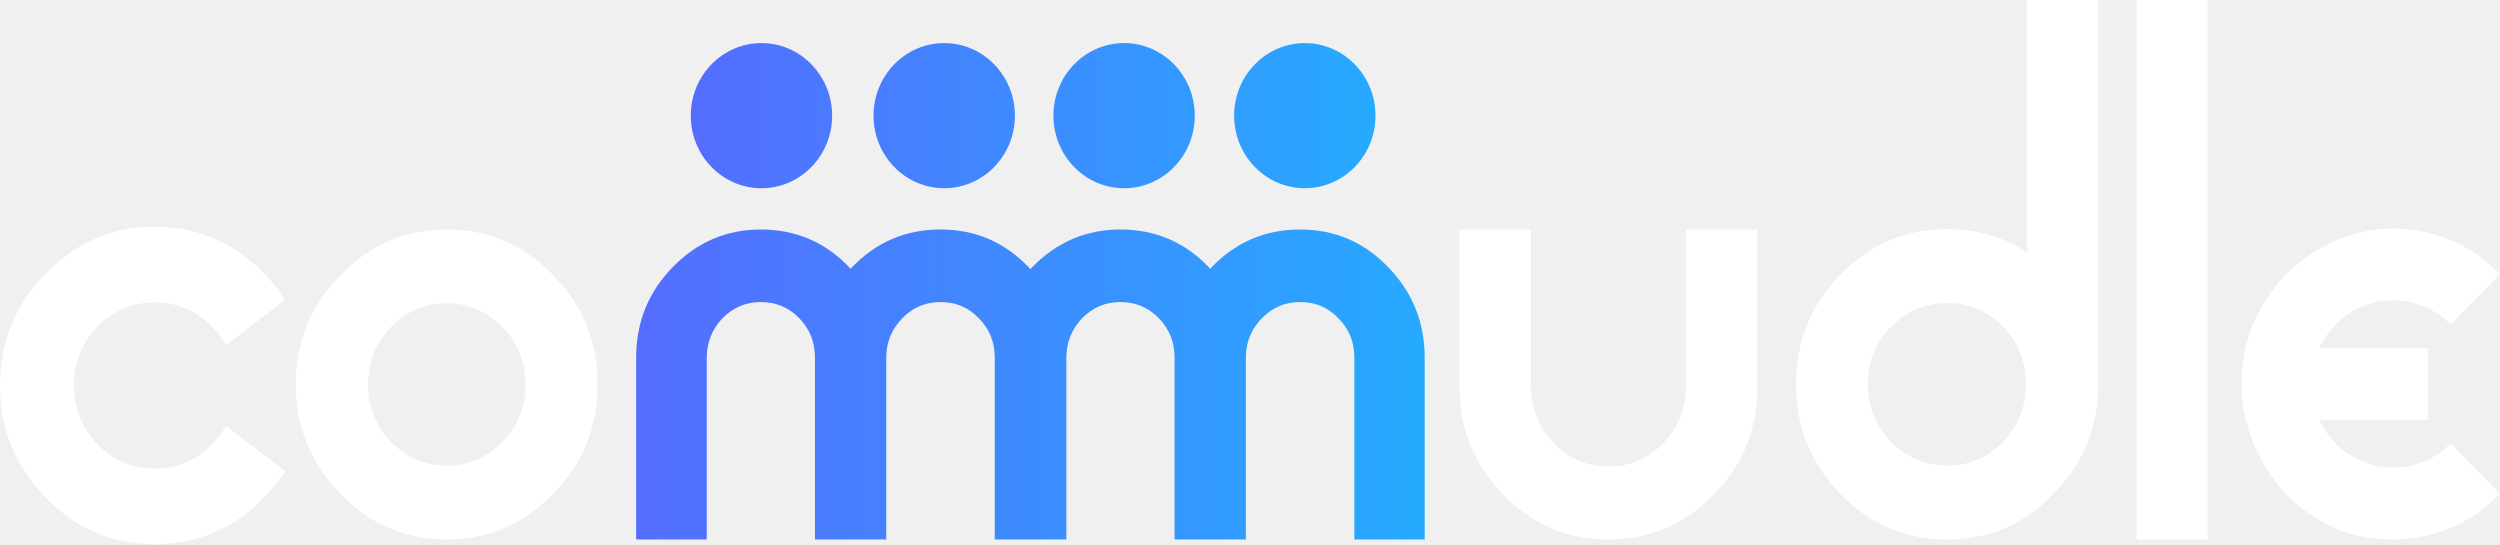
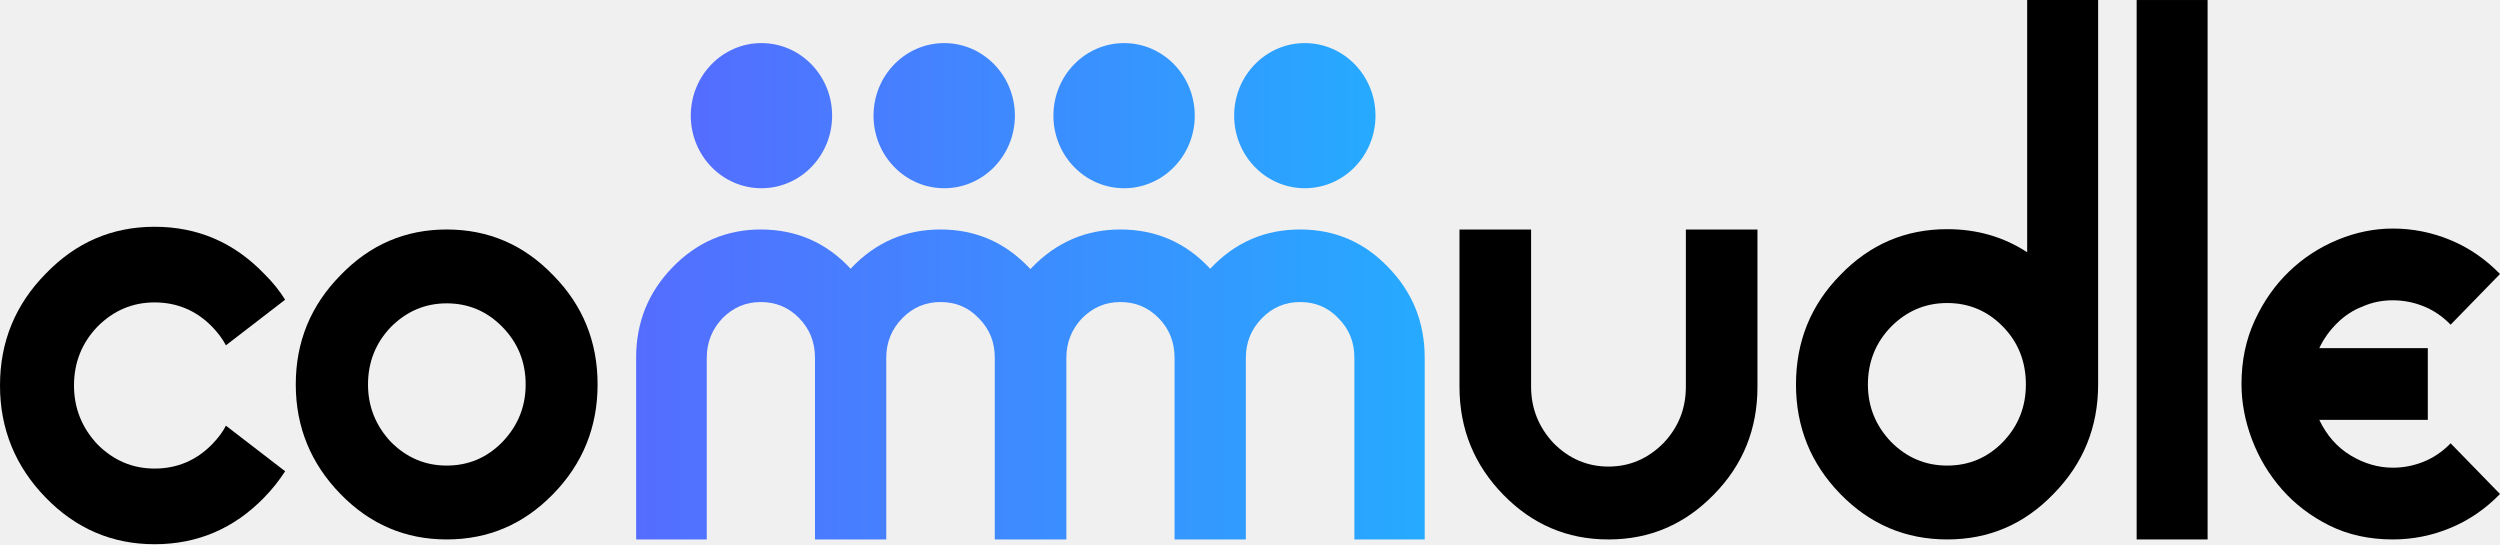
<svg xmlns="http://www.w3.org/2000/svg" width="147" height="32" viewBox="0 0 147 32" fill="none">
-   <path d="M22.979 19.233C22.092 20.164 21.639 21.288 21.639 22.607C21.639 23.906 22.092 25.03 22.979 25.98C23.904 26.911 25 27.376 26.265 27.376C27.548 27.376 28.643 26.911 29.549 25.98C30.456 25.03 30.909 23.906 30.909 22.607C30.909 21.288 30.456 20.164 29.549 19.233C28.643 18.303 27.548 17.837 26.265 17.837C25 17.837 23.904 18.303 22.979 19.233ZM20.015 29.043C18.279 27.26 17.391 25.108 17.391 22.607C17.391 20.086 18.279 17.953 20.015 16.189C21.752 14.386 23.829 13.494 26.265 13.494C28.719 13.494 30.796 14.386 32.532 16.189C34.269 17.953 35.138 20.086 35.138 22.607C35.138 25.108 34.269 27.26 32.532 29.043C30.796 30.827 28.719 31.719 26.265 31.719C23.829 31.719 21.752 30.827 20.015 29.043Z" fill="white" />
+   <path d="M22.979 19.233C22.092 20.164 21.639 21.288 21.639 22.607C21.639 23.906 22.092 25.03 22.979 25.98C23.904 26.911 25 27.376 26.265 27.376C27.548 27.376 28.643 26.911 29.549 25.98C30.456 25.03 30.909 23.906 30.909 22.607C30.909 21.288 30.456 20.164 29.549 19.233C28.643 18.303 27.548 17.837 26.265 17.837C25 17.837 23.904 18.303 22.979 19.233ZM20.015 29.043C18.279 27.26 17.391 25.108 17.391 22.607C17.391 20.086 18.279 17.953 20.015 16.189C21.752 14.386 23.829 13.494 26.265 13.494C28.719 13.494 30.796 14.386 32.532 16.189C34.269 17.953 35.138 20.086 35.138 22.607C35.138 25.108 34.269 27.26 32.532 29.043C30.796 30.827 28.719 31.719 26.265 31.719C23.829 31.719 21.752 30.827 20.015 29.043Z" fill="currentColor" />
  <path d="M71.16 15.802C69.725 14.251 67.951 13.494 65.874 13.494C63.873 13.494 62.136 14.231 60.701 15.705C60.663 15.744 60.625 15.783 60.588 15.823C60.551 15.783 60.514 15.744 60.476 15.705C59.06 14.231 57.342 13.494 55.303 13.494C53.226 13.494 51.47 14.251 50.016 15.802C48.581 14.251 46.807 13.494 44.73 13.494C42.729 13.494 40.992 14.231 39.557 15.705C38.122 17.178 37.405 18.942 37.405 21.036V31.719H41.558V21.036C41.558 20.125 41.879 19.35 42.483 18.71C43.125 18.07 43.862 17.76 44.73 17.76C45.617 17.76 46.373 18.07 46.996 18.71C47.619 19.35 47.921 20.125 47.921 21.036V31.719H52.112V21.036C52.112 20.125 52.433 19.35 53.056 18.71C53.679 18.07 54.434 17.76 55.303 17.76C56.19 17.76 56.945 18.07 57.549 18.71C58.191 19.35 58.493 20.125 58.493 21.036V31.719H58.549H62.702V21.036C62.702 20.125 63.023 19.35 63.627 18.71C64.269 18.07 65.006 17.76 65.874 17.76C66.761 17.76 67.516 18.07 68.139 18.71C68.762 19.35 69.064 20.125 69.064 21.036V31.719H73.256V21.036C73.256 20.125 73.577 19.35 74.2 18.71C74.823 18.07 75.578 17.76 76.446 17.76C77.334 17.76 78.089 18.07 78.693 18.71C79.335 19.35 79.637 20.125 79.637 21.036V31.719H83.772V21.036C83.772 18.942 83.054 17.178 81.62 15.705C80.204 14.231 78.485 13.494 76.446 13.494C74.37 13.494 72.614 14.251 71.16 15.802Z" fill="url(#paint0_linear_435_9700)" />
-   <path d="M94.56 31.719C92.143 31.719 90.085 30.827 88.386 29.082C86.687 27.337 85.818 25.224 85.818 22.742V13.495H90.028V22.742C90.028 24.022 90.481 25.127 91.35 26.058C92.256 26.969 93.332 27.434 94.579 27.434C95.825 27.434 96.901 26.969 97.807 26.058C98.694 25.127 99.129 24.022 99.129 22.742V13.495H103.339V22.742C103.339 25.224 102.489 27.337 100.771 29.082C99.072 30.827 97.014 31.719 94.597 31.719H94.56Z" fill="white" />
-   <path d="M114.496 17.818C113.212 17.818 112.117 18.283 111.192 19.214C110.286 20.145 109.833 21.288 109.833 22.607C109.833 23.906 110.286 25.03 111.192 25.98C112.117 26.911 113.212 27.376 114.496 27.376C115.78 27.376 116.875 26.911 117.781 25.98C118.688 25.03 119.122 23.906 119.122 22.607C119.122 21.288 118.688 20.145 117.781 19.214C116.875 18.283 115.78 17.818 114.496 17.818ZM123.37 22.607C123.37 25.108 122.501 27.26 120.745 29.043C119.027 30.827 116.951 31.719 114.496 31.719C112.042 31.719 109.946 30.827 108.209 29.043C106.472 27.26 105.604 25.108 105.604 22.607C105.604 20.086 106.472 17.934 108.209 16.17C109.946 14.367 112.042 13.475 114.496 13.475C116.233 13.475 117.8 13.921 119.197 14.832V0.001H123.37V22.607Z" fill="white" />
-   <path d="M129.807 31.719H125.635V0.001H129.807V31.719Z" fill="white" />
-   <path d="M138.921 18.023C138.373 18.23 137.875 18.553 137.428 18.993C136.981 19.434 136.629 19.926 136.374 20.47H142.755V24.688H136.374C136.812 25.607 137.428 26.305 138.223 26.783C139.017 27.261 139.842 27.5 140.701 27.5C141.321 27.5 141.924 27.384 142.508 27.149C143.092 26.915 143.622 26.554 144.097 26.066L147 29.047C146.141 29.929 145.169 30.594 144.083 31.044C142.997 31.494 141.869 31.719 140.701 31.719C139.313 31.719 138.072 31.447 136.976 30.903C135.881 30.36 134.95 29.652 134.183 28.78C133.416 27.908 132.828 26.929 132.416 25.841C132.006 24.754 131.8 23.666 131.8 22.579C131.8 21.21 132.061 19.963 132.581 18.839C133.101 17.714 133.776 16.753 134.608 15.956C135.438 15.159 136.387 14.541 137.456 14.1C138.524 13.659 139.605 13.439 140.701 13.439C141.869 13.439 142.997 13.664 144.083 14.114C145.169 14.564 146.141 15.229 147 16.111L144.097 19.091C143.622 18.604 143.092 18.244 142.508 18.009C141.924 17.775 141.321 17.657 140.701 17.657C140.062 17.657 139.469 17.779 138.921 18.023Z" fill="white" />
-   <path d="M13.285 25.03L16.766 27.71C16.418 28.247 16.012 28.763 15.528 29.26C13.749 31.087 11.603 32 9.089 32C6.594 32 4.467 31.087 2.688 29.26C0.909 27.433 0 25.229 0 22.667C0 20.085 0.909 17.901 2.688 16.094C4.467 14.247 6.594 13.334 9.089 13.334C11.603 13.334 13.749 14.247 15.528 16.094C16.012 16.57 16.418 17.067 16.766 17.623L13.285 20.304C13.072 19.907 12.802 19.549 12.473 19.212C11.545 18.258 10.404 17.782 9.089 17.782C7.793 17.782 6.671 18.258 5.724 19.212C4.815 20.165 4.351 21.316 4.351 22.667C4.351 23.997 4.815 25.149 5.724 26.122C6.671 27.075 7.793 27.552 9.089 27.552C10.404 27.552 11.545 27.075 12.473 26.122C12.821 25.765 13.091 25.407 13.285 25.03Z" fill="white" />
+   <path d="M94.56 31.719C92.143 31.719 90.085 30.827 88.386 29.082C86.687 27.337 85.818 25.224 85.818 22.742V13.495H90.028V22.742C90.028 24.022 90.481 25.127 91.35 26.058C92.256 26.969 93.332 27.434 94.579 27.434C95.825 27.434 96.901 26.969 97.807 26.058C98.694 25.127 99.129 24.022 99.129 22.742V13.495H103.339V22.742C103.339 25.224 102.489 27.337 100.771 29.082C99.072 30.827 97.014 31.719 94.597 31.719H94.56Z" fill="currentColor" />
+   <path d="M114.496 17.818C113.212 17.818 112.117 18.283 111.192 19.214C110.286 20.145 109.833 21.288 109.833 22.607C109.833 23.906 110.286 25.03 111.192 25.98C112.117 26.911 113.212 27.376 114.496 27.376C115.78 27.376 116.875 26.911 117.781 25.98C118.688 25.03 119.122 23.906 119.122 22.607C119.122 21.288 118.688 20.145 117.781 19.214C116.875 18.283 115.78 17.818 114.496 17.818ZM123.37 22.607C123.37 25.108 122.501 27.26 120.745 29.043C119.027 30.827 116.951 31.719 114.496 31.719C112.042 31.719 109.946 30.827 108.209 29.043C106.472 27.26 105.604 25.108 105.604 22.607C105.604 20.086 106.472 17.934 108.209 16.17C109.946 14.367 112.042 13.475 114.496 13.475C116.233 13.475 117.8 13.921 119.197 14.832V0.001H123.37V22.607Z" fill="currentColor" />
+   <path d="M129.807 31.719H125.635V0.001H129.807V31.719Z" fill="currentColor" />
+   <path d="M138.921 18.023C138.373 18.23 137.875 18.553 137.428 18.993C136.981 19.434 136.629 19.926 136.374 20.47H142.755V24.688H136.374C136.812 25.607 137.428 26.305 138.223 26.783C139.017 27.261 139.842 27.5 140.701 27.5C141.321 27.5 141.924 27.384 142.508 27.149C143.092 26.915 143.622 26.554 144.097 26.066L147 29.047C146.141 29.929 145.169 30.594 144.083 31.044C142.997 31.494 141.869 31.719 140.701 31.719C139.313 31.719 138.072 31.447 136.976 30.903C135.881 30.36 134.95 29.652 134.183 28.78C133.416 27.908 132.828 26.929 132.416 25.841C132.006 24.754 131.8 23.666 131.8 22.579C131.8 21.21 132.061 19.963 132.581 18.839C133.101 17.714 133.776 16.753 134.608 15.956C135.438 15.159 136.387 14.541 137.456 14.1C138.524 13.659 139.605 13.439 140.701 13.439C141.869 13.439 142.997 13.664 144.083 14.114C145.169 14.564 146.141 15.229 147 16.111L144.097 19.091C143.622 18.604 143.092 18.244 142.508 18.009C141.924 17.775 141.321 17.657 140.701 17.657C140.062 17.657 139.469 17.779 138.921 18.023Z" fill="currentColor" />
+   <path d="M13.285 25.03L16.766 27.71C16.418 28.247 16.012 28.763 15.528 29.26C13.749 31.087 11.603 32 9.089 32C6.594 32 4.467 31.087 2.688 29.26C0.909 27.433 0 25.229 0 22.667C0 20.085 0.909 17.901 2.688 16.094C4.467 14.247 6.594 13.334 9.089 13.334C11.603 13.334 13.749 14.247 15.528 16.094C16.012 16.57 16.418 17.067 16.766 17.623L13.285 20.304C13.072 19.907 12.802 19.549 12.473 19.212C11.545 18.258 10.404 17.782 9.089 17.782C7.793 17.782 6.671 18.258 5.724 19.212C4.815 20.165 4.351 21.316 4.351 22.667C4.351 23.997 4.815 25.149 5.724 26.122C6.671 27.075 7.793 27.552 9.089 27.552C10.404 27.552 11.545 27.075 12.473 26.122C12.821 25.765 13.091 25.407 13.285 25.03Z" fill="currentColor" />
  <path d="M72.568 6.801C72.568 9.158 74.428 11.068 76.723 11.068C79.018 11.068 80.879 9.158 80.879 6.801C80.879 4.444 79.018 2.534 76.723 2.534C74.428 2.534 72.568 4.444 72.568 6.801ZM61.941 6.801C61.941 9.158 63.801 11.068 66.096 11.068C68.392 11.068 70.252 9.158 70.252 6.801C70.252 4.444 68.392 2.534 66.096 2.534C63.801 2.534 61.941 4.444 61.941 6.801ZM51.364 6.801C51.364 9.158 53.225 11.068 55.52 11.068C57.815 11.068 59.676 9.158 59.676 6.801C59.676 4.444 57.815 2.534 55.52 2.534C53.225 2.534 51.364 4.444 51.364 6.801ZM40.618 6.801C40.618 9.158 42.478 11.068 44.773 11.068C47.069 11.068 48.929 9.158 48.929 6.801C48.929 4.444 47.069 2.534 44.773 2.534C42.478 2.534 40.618 4.444 40.618 6.801Z" fill="url(#paint1_linear_435_9700)" />
  <defs>
    <linearGradient id="paint0_linear_435_9700" x1="37.405" y1="22.607" x2="83.772" y2="22.607" gradientUnits="userSpaceOnUse">
      <stop stop-color="#546DFF" />
      <stop offset="1" stop-color="#26AAFF" />
    </linearGradient>
    <linearGradient id="paint1_linear_435_9700" x1="40.618" y1="6.801" x2="80.879" y2="6.801" gradientUnits="userSpaceOnUse">
      <stop stop-color="#546DFF" />
      <stop offset="1" stop-color="#26AAFF" />
    </linearGradient>
  </defs>
</svg>
